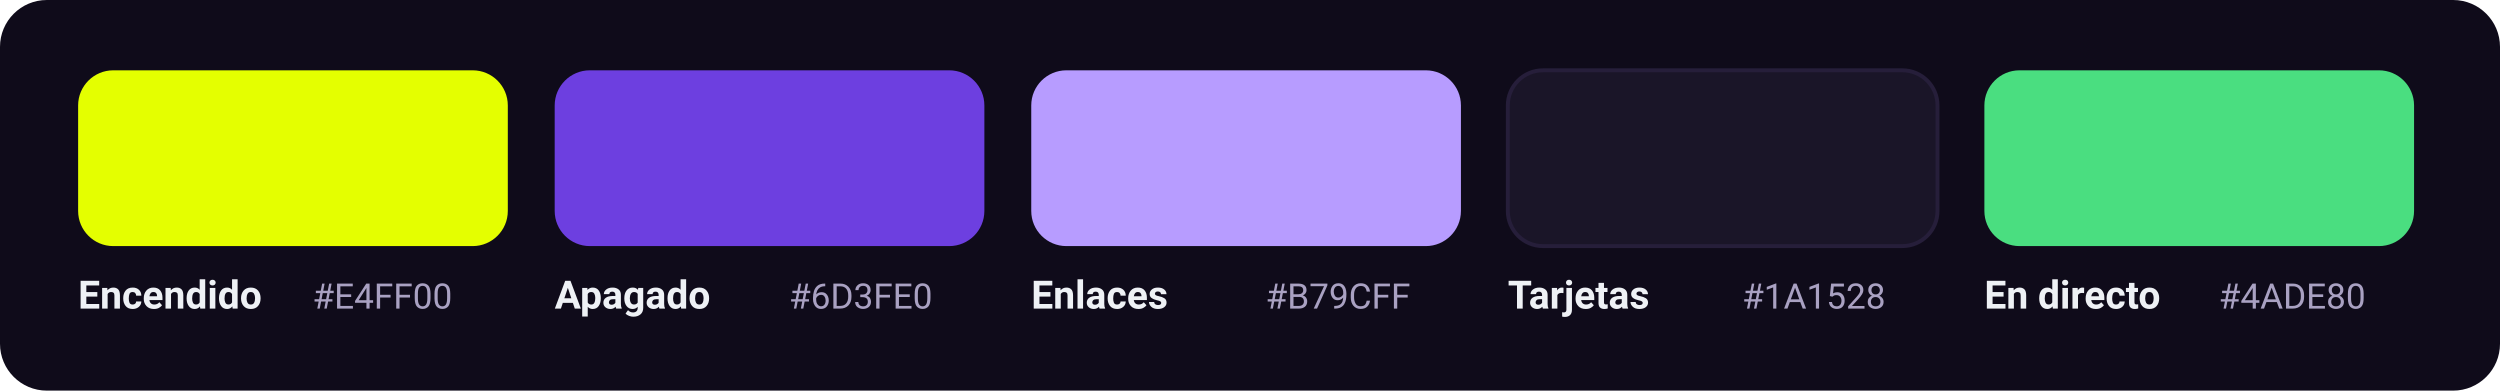
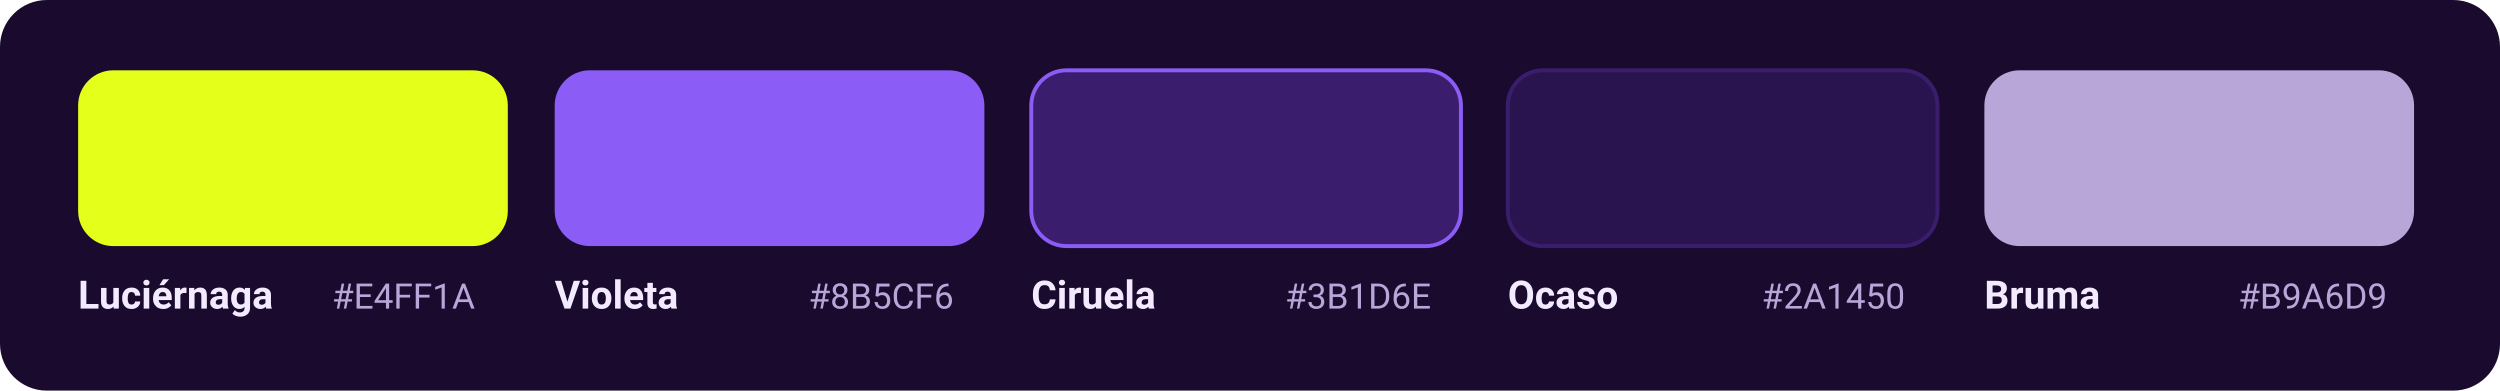
<svg xmlns="http://www.w3.org/2000/svg" width="1280" height="200" viewBox="0 0 1280 200" font-family="'Segoe UI', Roboto, Helvetica, Arial, sans-serif">
-   <rect width="1280" height="200" rx="24" fill="#0F0B1A" />
+   <rect width="1280" height="200" rx="24" fill="#1A0B2E" />
  <g transform="translate(40 36)">
-     <rect width="220" height="90" rx="18" fill="#E4FF00" />
-     <text x="0" y="122" font-size="20" font-weight="700" fill="#EEF1F5">Encendido</text>
-     <text x="120" y="122" font-size="18" fill="#A9A1C2">#E4FF00</text>
+     <rect width="220" height="90" rx="18" fill="#E4FF1A" />
+     <text x="0" y="122" font-size="20" font-weight="700" fill="#F2EAFF">Luciérnaga</text>
+     <text x="130" y="122" font-size="18" fill="#B9A6D9">#E4FF1A</text>
  </g>
  <g transform="translate(284 36)">
-     <rect width="220" height="90" rx="18" fill="#6D3FE0" />
-     <text x="0" y="122" font-size="20" font-weight="700" fill="#EEF1F5">Apagado</text>
-     <text x="120" y="122" font-size="18" fill="#A9A1C2">#6D3FE0</text>
+     <rect width="220" height="90" rx="18" fill="#8B5CF6" />
+     <text x="0" y="122" font-size="20" font-weight="700" fill="#F2EAFF">Violeta</text>
+     <text x="130" y="122" font-size="18" fill="#B9A6D9">#8B5CF6</text>
  </g>
  <g transform="translate(528 36)">
-     <rect width="220" height="90" rx="18" fill="#B79CFF" />
-     <text x="0" y="122" font-size="20" font-weight="700" fill="#EEF1F5">Enlaces</text>
-     <text x="120" y="122" font-size="18" fill="#A9A1C2">#B79CFF</text>
+     <rect width="220" height="90" rx="18" fill="#3B1D6E" stroke="#8B5CF6" stroke-width="2" />
+     <text x="0" y="122" font-size="20" font-weight="700" fill="#F2EAFF">Ciruela</text>
+     <text x="130" y="122" font-size="18" fill="#B9A6D9">#3B1D6E</text>
  </g>
  <g transform="translate(772 36)">
-     <rect width="220" height="90" rx="18" fill="#1A1528" stroke="#261E3A" stroke-width="2" />
-     <text x="0" y="122" font-size="20" font-weight="700" fill="#EEF1F5">Tarjetas</text>
-     <text x="120" y="122" font-size="18" fill="#A9A1C2">#1A1528</text>
+     <rect width="220" height="90" rx="18" fill="#2A1450" stroke="#3B1D6E" stroke-width="2" />
+     <text x="0" y="122" font-size="20" font-weight="700" fill="#F2EAFF">Ocaso</text>
+     <text x="130" y="122" font-size="18" fill="#B9A6D9">#2A1450</text>
  </g>
  <g transform="translate(1016 36)">
-     <rect width="220" height="90" rx="18" fill="#4ADE80" />
-     <text x="0" y="122" font-size="20" font-weight="700" fill="#EEF1F5">En directo</text>
-     <text x="120" y="122" font-size="18" fill="#A9A1C2">#4ADE80</text>
+     <rect width="220" height="90" rx="18" fill="#B9A6D9" />
+     <text x="0" y="122" font-size="20" font-weight="700" fill="#F2EAFF">Bruma</text>
+     <text x="130" y="122" font-size="18" fill="#B9A6D9">#B9A6D9</text>
  </g>
</svg>
